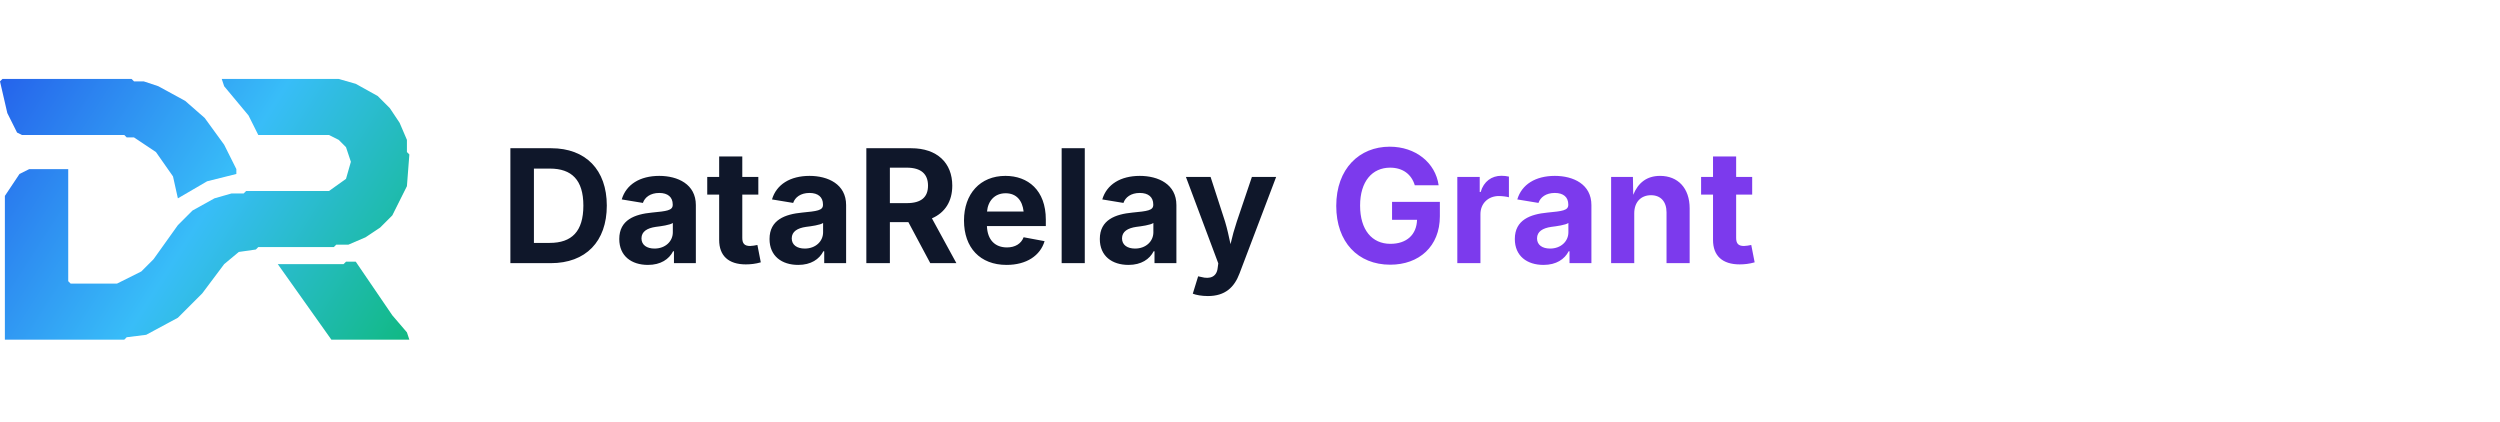
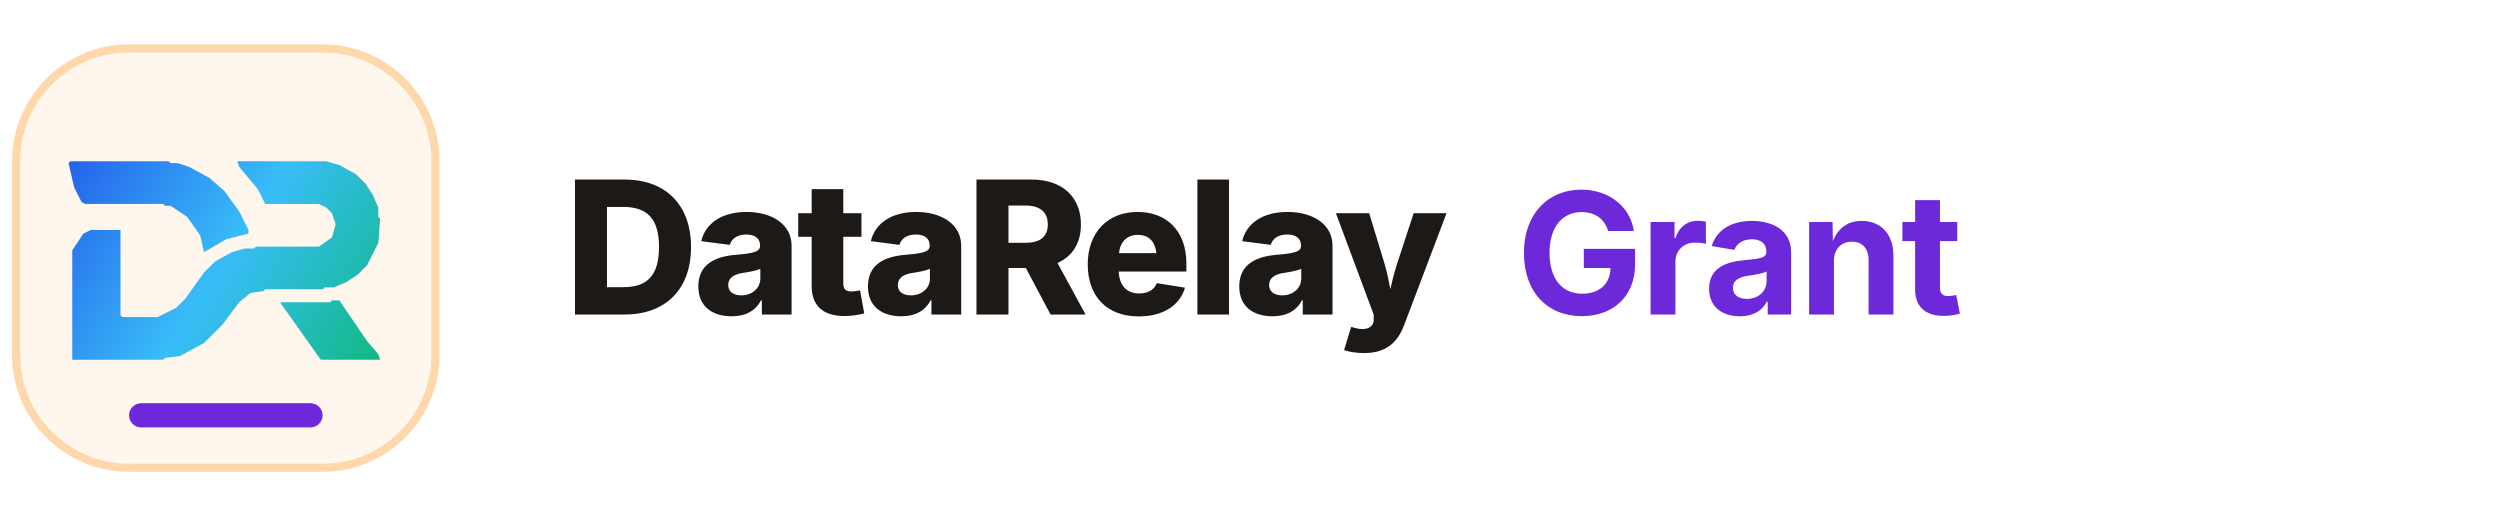
- <svg xmlns="http://www.w3.org/2000/svg" width="380" height="64" viewBox="0 0 380 64" role="img" aria-label="DataRelay Grant">
+ <svg xmlns="http://www.w3.org/2000/svg" width="310" height="64" viewBox="0 0 310 64" role="img" aria-label="DataRelay Grant">
  <defs>
-     <linearGradient id="datarelay-grant-docs-a-light" x1="0" y1="0" x2="169" y2="108" gradientUnits="userSpaceOnUse">
+     <linearGradient id="dr-grant-light" x1="0" y1="0" x2="169" y2="108" gradientUnits="userSpaceOnUse">
      <stop offset="0" stop-color="#2563EB" />
      <stop offset="0.5" stop-color="#38BDF8" />
      <stop offset="1" stop-color="#10B981" />
    </linearGradient>
  </defs>
-   <g transform="translate(0 12) scale(0.3703704)">
-     <path d="M114 76 L136 107 L168 107 L167 104 L161 97 L146 75 L142 75 L141 76 Z" fill="url(#datarelay-grant-docs-a-light)" />
-     <path d="M164 18 L160 12 L155 7 L146 2 L139 0 L91 0 L92 3 L102 15 L106 23 L135 23 L139 25 L142 28 L144 34 L142 41 L135 46 L101 46 L100 47 L95 47 L88 49 L79 54 L73 60 L63 74 L58 79 L48 84 L29 84 L28 83 L28 37 L12 37 L8 39 L2 48 L2 107 L51 107 L52 106 L60 105 L73 98 L83 88 L92 76 L98 71 L105 70 L106 69 L137 69 L138 68 L143 68 L150 65 L156 61 L161 56 L167 44 L168 31 L167 30 L167 25 Z" fill="url(#datarelay-grant-docs-a-light)" />
-     <path d="M0 1 L3 14 L7 22 L9 23 L51 23 L52 24 L55 24 L64 30 L71 40 L73 49 L85 42 L97 39 L97 37 L92 27 L84 16 L76 9 L65 3 L59 1 L55 1 L54 0 L1 0 Z" fill="url(#datarelay-grant-docs-a-light)" />
+   <rect x="2" y="6" width="52" height="52" rx="14" fill="#FFF7ED" stroke="#FED7AA" />
+   <g transform="translate(8.5 20) scale(0.23)">
+     <path d="M114 76 L136 107 L168 107 L167 104 L161 97 L146 75 L142 75 L141 76 Z" fill="url(#dr-grant-light)" />
+     <path d="M164 18 L160 12 L155 7 L146 2 L139 0 L91 0 L92 3 L102 15 L106 23 L135 23 L139 25 L142 28 L144 34 L142 41 L135 46 L101 46 L100 47 L95 47 L88 49 L79 54 L73 60 L63 74 L58 79 L48 84 L29 84 L28 83 L28 37 L12 37 L8 39 L2 48 L2 107 L51 107 L52 106 L60 105 L73 98 L83 88 L92 76 L98 71 L105 70 L106 69 L137 69 L138 68 L143 68 L150 65 L156 61 L161 56 L167 44 L168 31 L167 30 L167 25 Z" fill="url(#dr-grant-light)" />
+     <path d="M0 1 L3 14 L7 22 L9 23 L51 23 L52 24 L55 24 L64 30 L71 40 L73 49 L85 42 L97 39 L97 37 L92 27 L84 16 L76 9 L65 3 L59 1 L55 1 L54 0 L1 0 Z" fill="url(#dr-grant-light)" />
  </g>
-   <text x="76" y="40" font-family="Inter, ui-sans-serif, system-ui, -apple-system, BlinkMacSystemFont, Segoe UI, sans-serif" font-size="24" font-weight="750" fill="#0F172A">DataRelay</text>
-   <text x="202" y="40" font-family="Inter, ui-sans-serif, system-ui, -apple-system, BlinkMacSystemFont, Segoe UI, sans-serif" font-size="24" font-weight="750" fill="#7C3AED">Grant</text>
+   <rect x="16" y="50" width="24" height="3" rx="1.5" fill="#6D28D9" />
+   <text x="70" y="39" font-family="Inter, ui-sans-serif, system-ui, -apple-system, BlinkMacSystemFont, Segoe UI, sans-serif" font-size="23" font-weight="780" letter-spacing="-0.7" fill="#1C1917">DataRelay</text>
+   <text x="188" y="39" font-family="Inter, ui-sans-serif, system-ui, -apple-system, BlinkMacSystemFont, Segoe UI, sans-serif" font-size="21" font-weight="720" letter-spacing="-0.4" fill="#6D28D9">Grant</text>
</svg>
